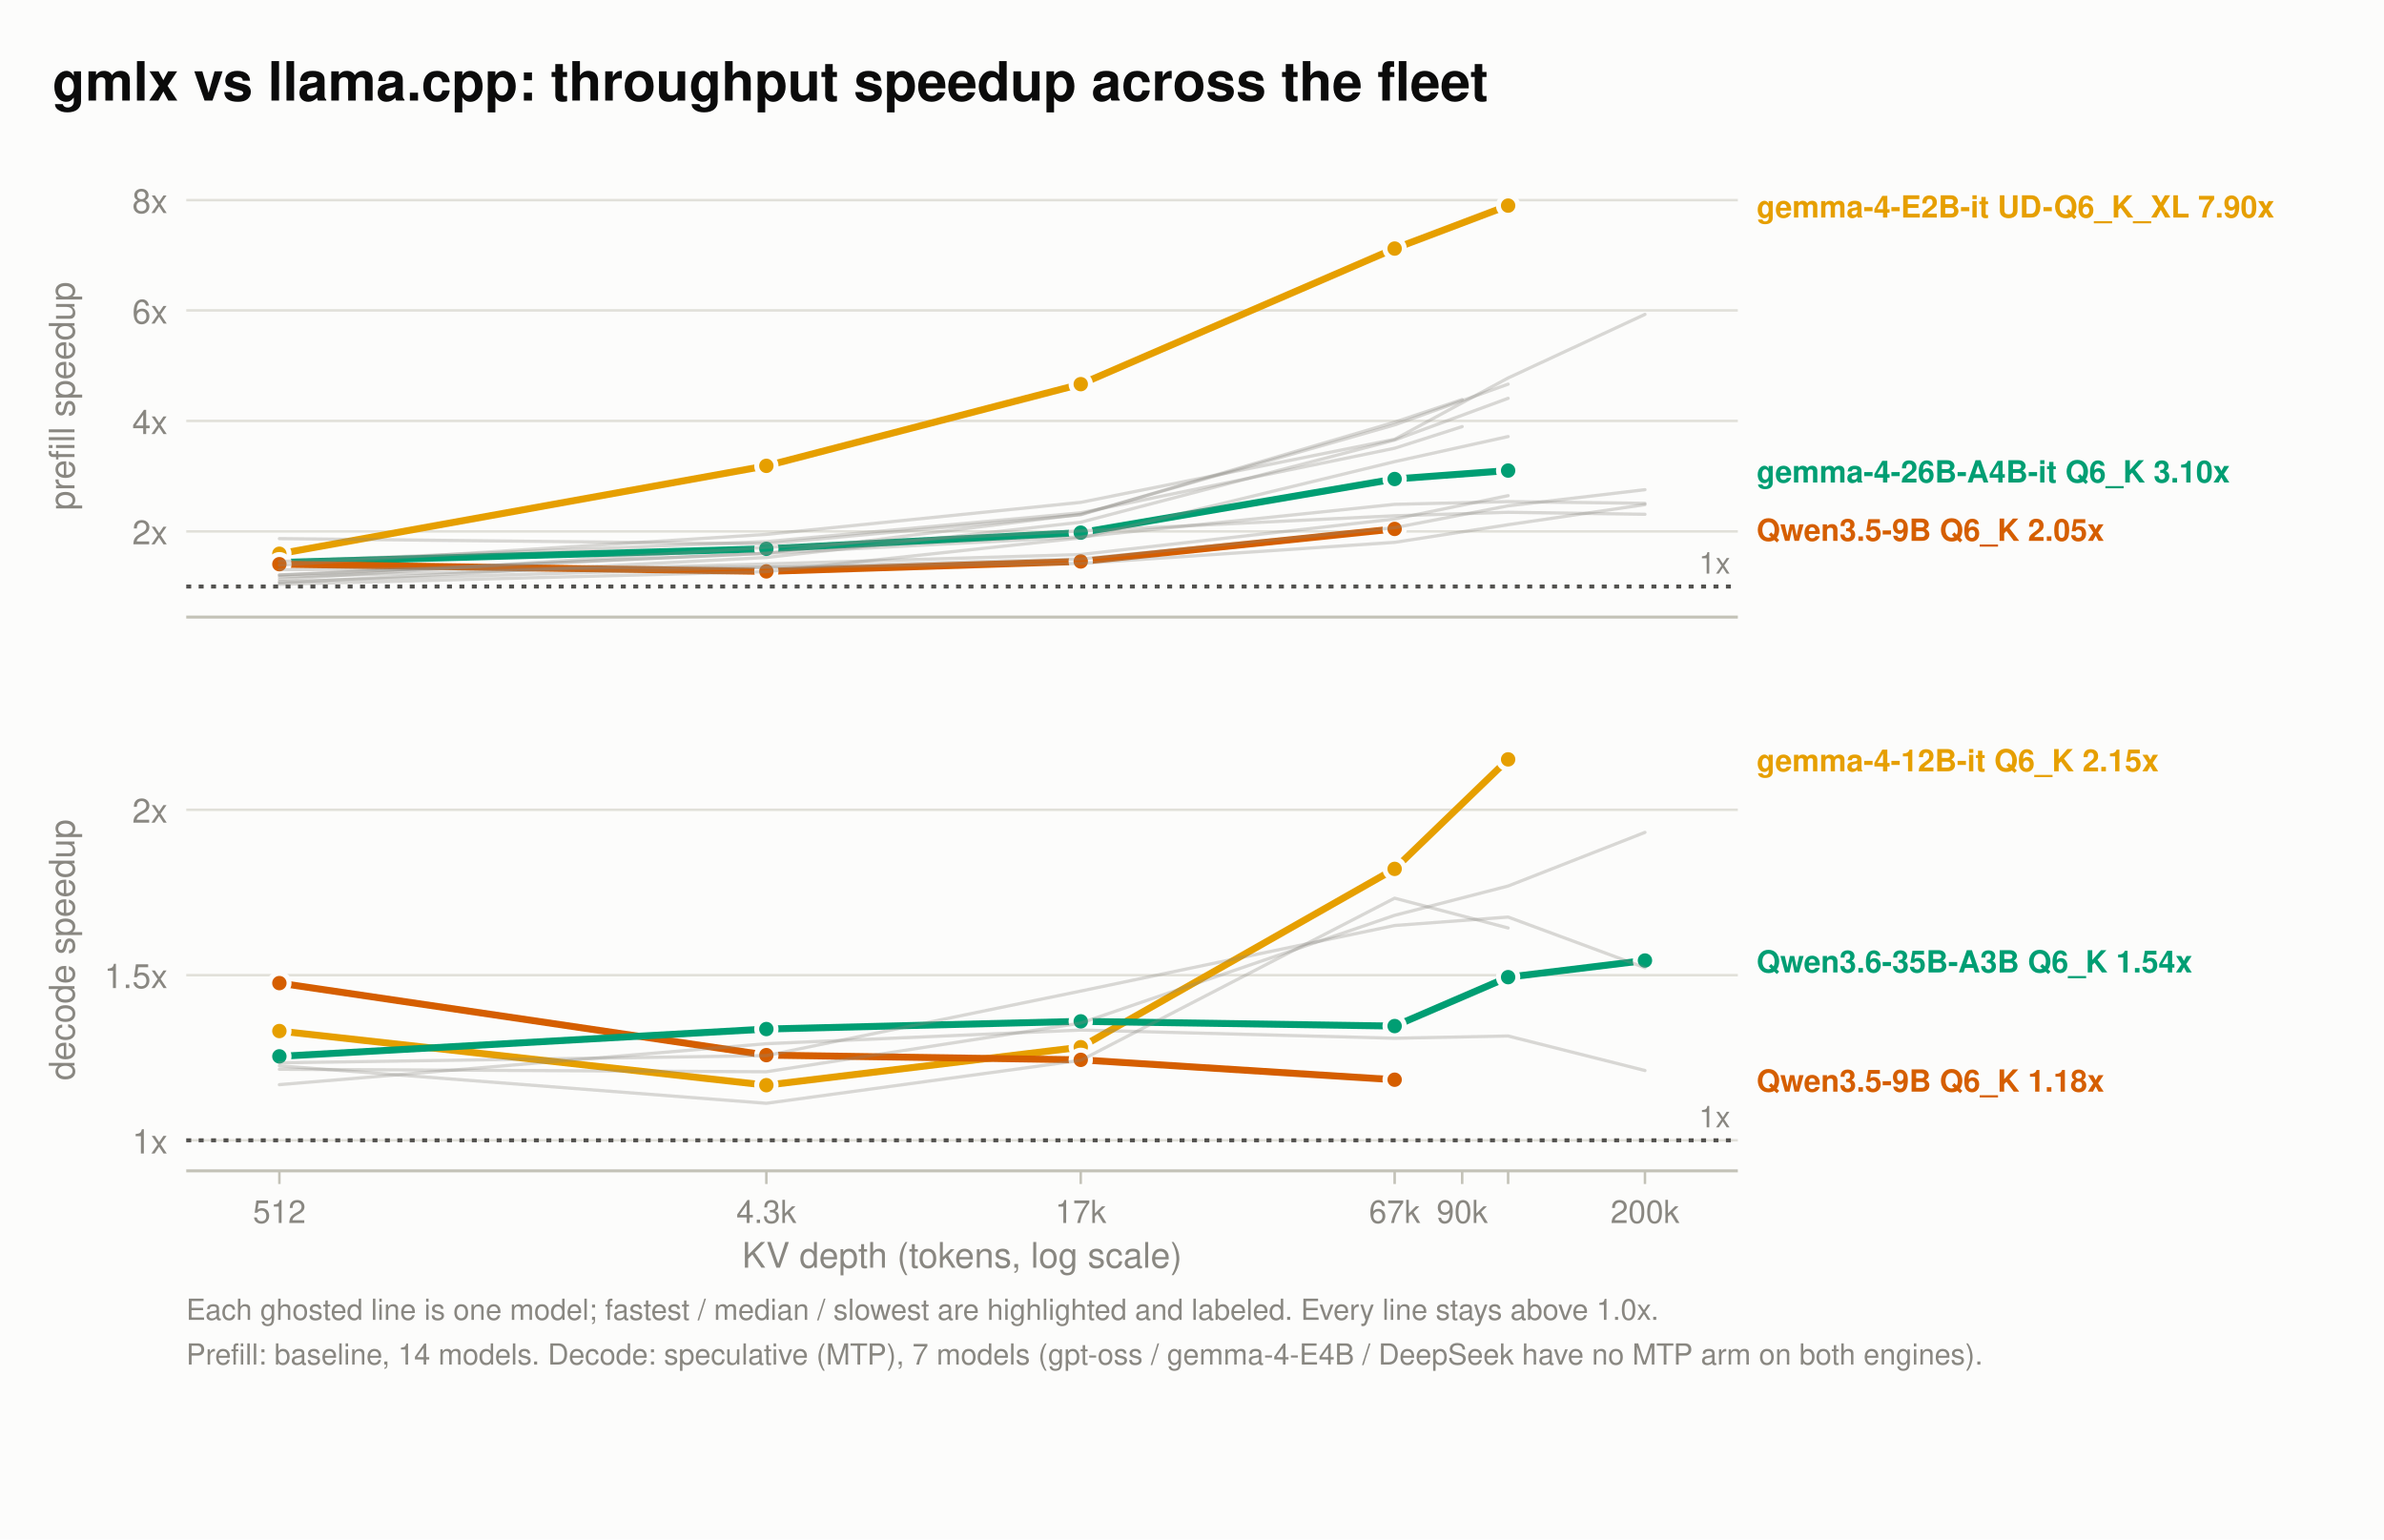
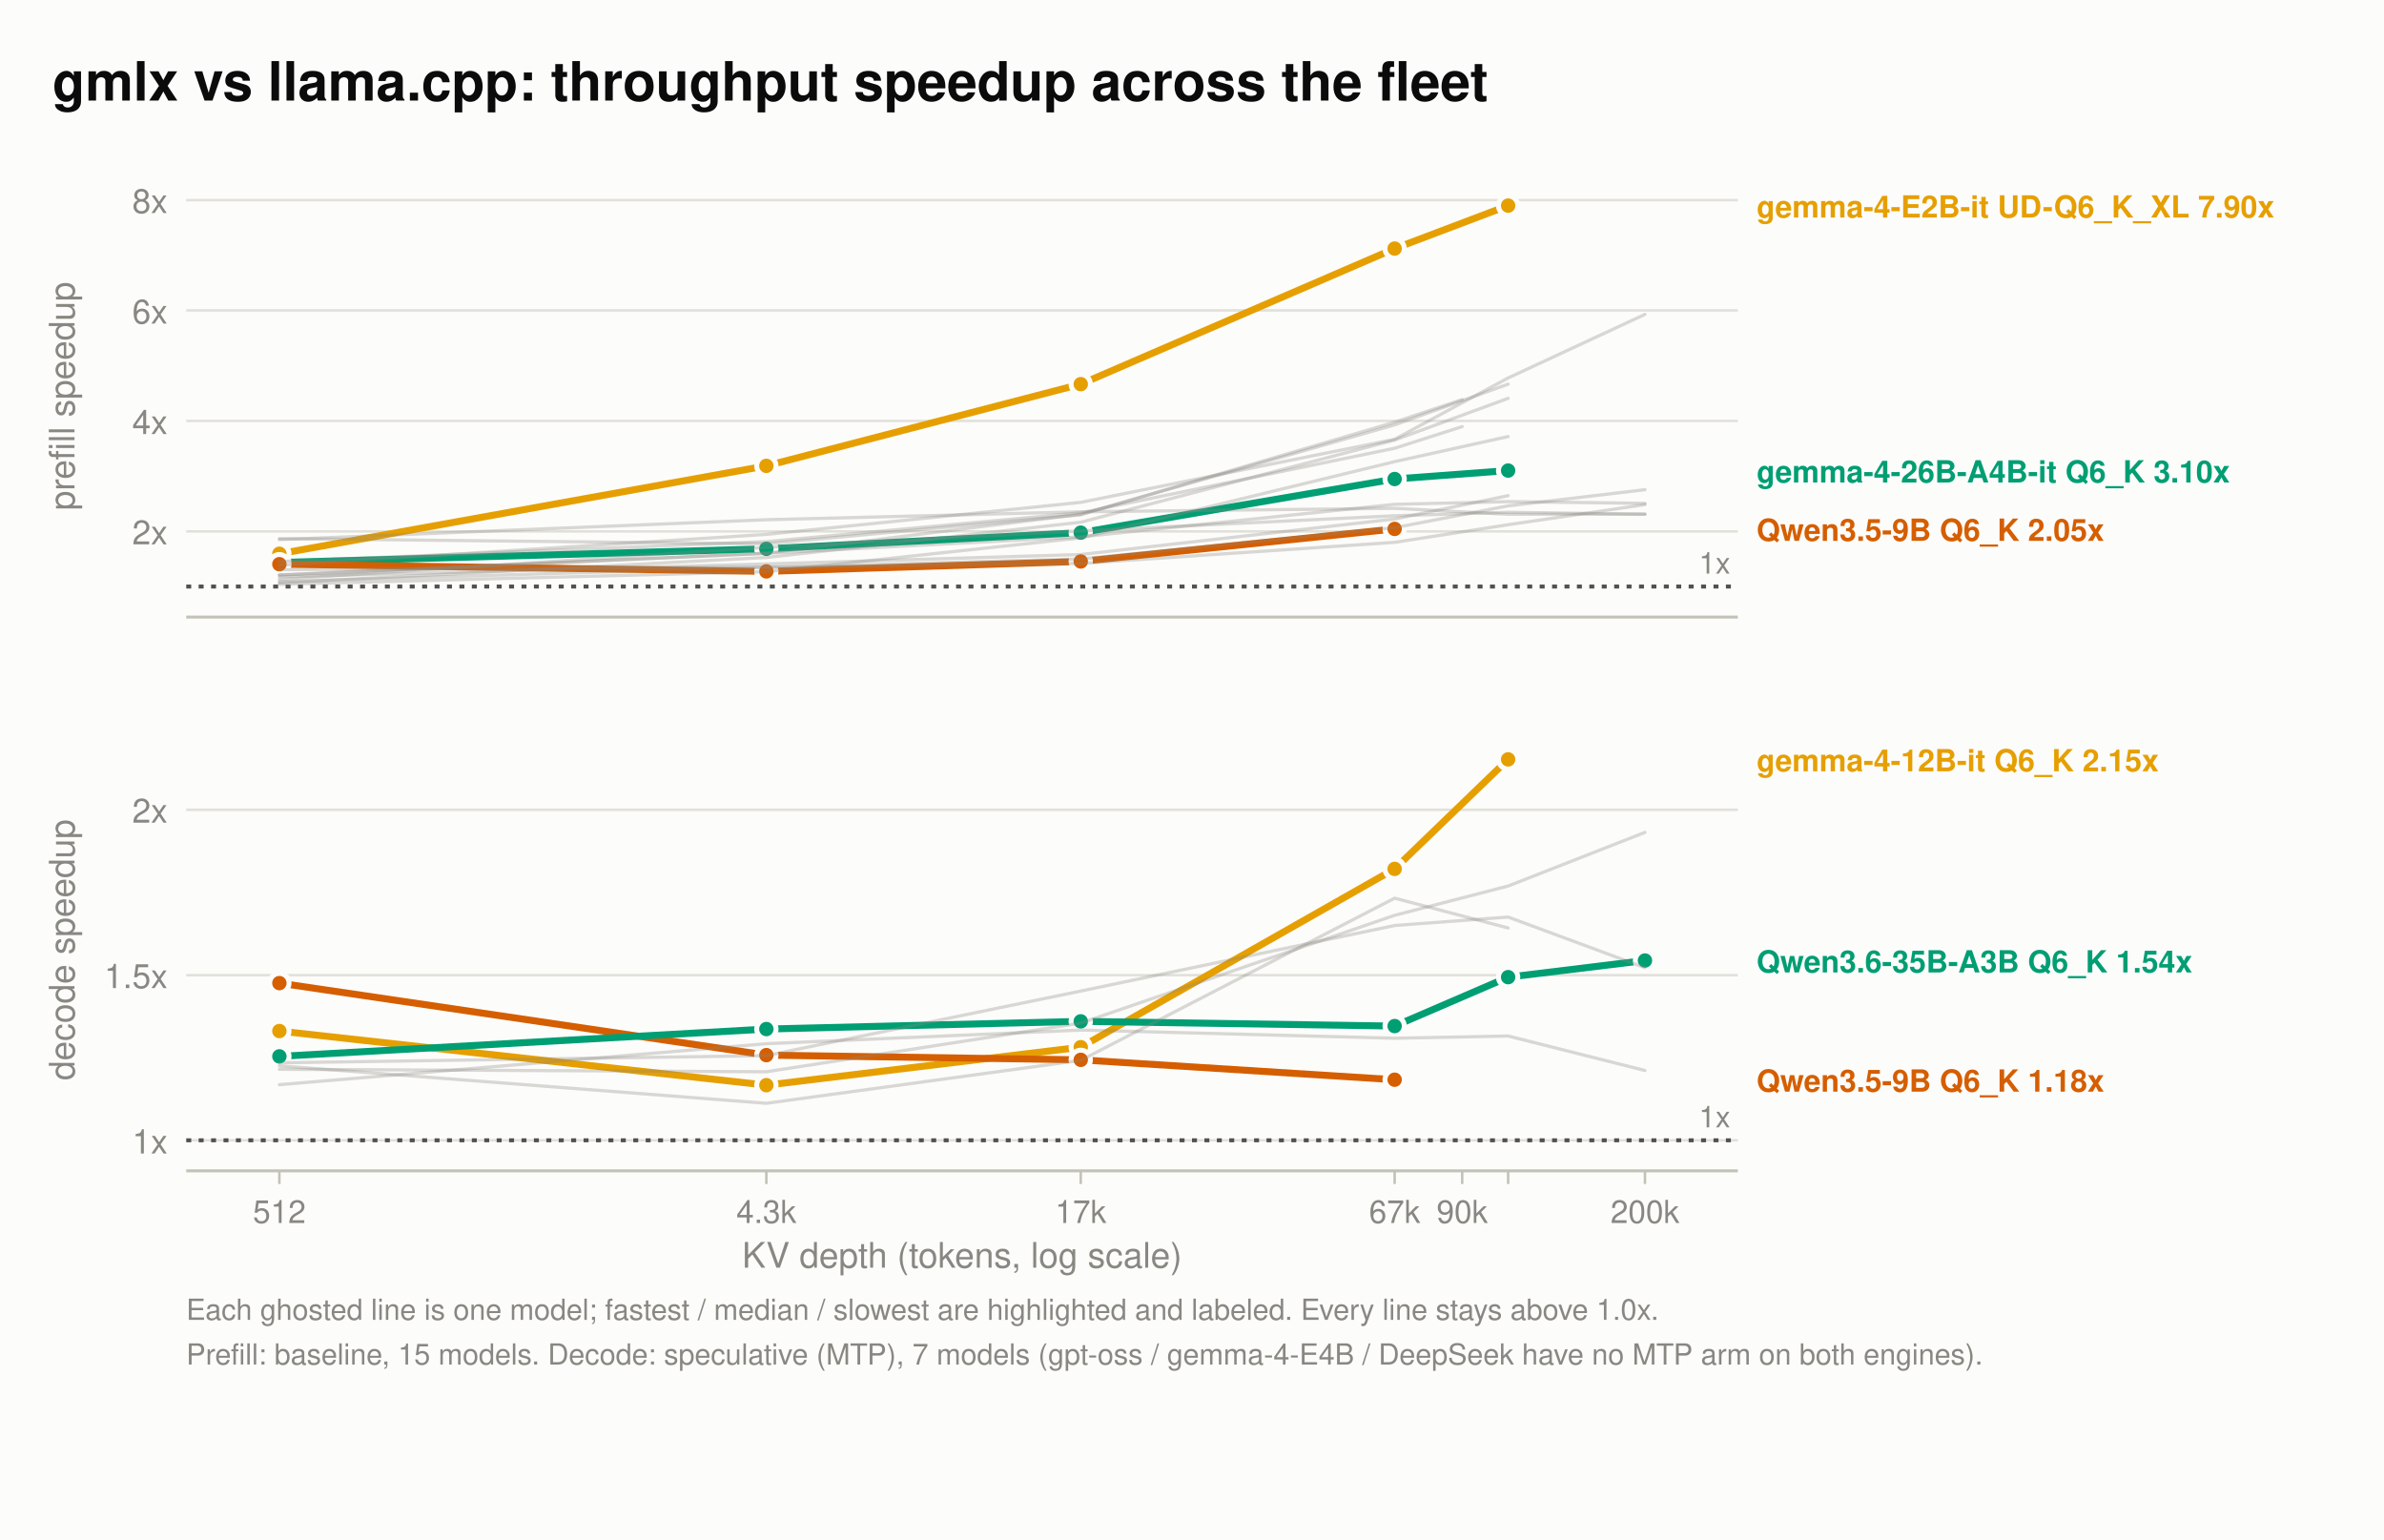
<svg xmlns="http://www.w3.org/2000/svg" width="960" height="620" viewBox="0 0 960 620" font-family="system-ui, -apple-system, 'Segoe UI', Helvetica, Arial, sans-serif">
  <rect x="0" y="0" width="960" height="620" fill="#fcfcfb" />
  <text x="21.0" y="40.5" font-size="21.8" fill="#0b0b0b" font-weight="600">gmlx vs llama.cpp: throughput speedup across the fleet</text>
  <line x1="75.0" y1="214.0" x2="699.8" y2="214.0" stroke="#e1e0d9" stroke-width="1.0" />
  <text x="67.5" y="219.2" font-size="13.5" fill="#898781" text-anchor="end" style="font-variant-numeric: tabular-nums">2x</text>
  <line x1="75.0" y1="169.5" x2="699.8" y2="169.5" stroke="#e1e0d9" stroke-width="1.0" />
  <text x="67.5" y="174.8" font-size="13.5" fill="#898781" text-anchor="end" style="font-variant-numeric: tabular-nums">4x</text>
  <line x1="75.0" y1="125.0" x2="699.8" y2="125.0" stroke="#e1e0d9" stroke-width="1.0" />
  <text x="67.5" y="130.3" font-size="13.5" fill="#898781" text-anchor="end" style="font-variant-numeric: tabular-nums">6x</text>
  <line x1="75.0" y1="80.6" x2="699.8" y2="80.6" stroke="#e1e0d9" stroke-width="1.0" />
  <text x="67.5" y="85.8" font-size="13.5" fill="#898781" text-anchor="end" style="font-variant-numeric: tabular-nums">8x</text>
  <line x1="75.0" y1="248.5" x2="699.8" y2="248.5" stroke="#c3c2b7" stroke-width="1.2" />
  <line x1="75.0" y1="236.2" x2="699.8" y2="236.2" stroke="#52514e" stroke-width="1.6" stroke-dasharray="2,3" />
  <text x="696.8" y="231.0" font-size="12.0" fill="#898781" text-anchor="end">1x</text>
  <line x1="112.5" y1="248.5" x2="112.5" y2="248.5" stroke="#c3c2b7" stroke-width="1.0" />
  <line x1="308.6" y1="248.5" x2="308.6" y2="248.5" stroke="#c3c2b7" stroke-width="1.0" />
  <line x1="435.2" y1="248.5" x2="435.2" y2="248.5" stroke="#c3c2b7" stroke-width="1.0" />
  <line x1="561.6" y1="248.5" x2="561.6" y2="248.5" stroke="#c3c2b7" stroke-width="1.0" />
  <line x1="588.8" y1="248.5" x2="588.8" y2="248.5" stroke="#c3c2b7" stroke-width="1.0" />
  <line x1="607.3" y1="248.5" x2="607.3" y2="248.5" stroke="#c3c2b7" stroke-width="1.0" />
  <line x1="662.4" y1="248.5" x2="662.4" y2="248.5" stroke="#c3c2b7" stroke-width="1.0" />
  <path d="M112.5,226.5 L308.6,221.0 L435.2,214.5 L561.6,192.9 L607.3,189.5" fill="none" stroke="#009e73" stroke-width="2.8" stroke-linejoin="round" stroke-linecap="round" />
  <circle cx="112.5" cy="226.5" r="3.9" fill="#009e73" stroke="#fcfcfb" stroke-width="2.0" />
  <circle cx="308.6" cy="221.0" r="3.9" fill="#009e73" stroke="#fcfcfb" stroke-width="2.0" />
  <circle cx="435.2" cy="214.5" r="3.9" fill="#009e73" stroke="#fcfcfb" stroke-width="2.0" />
  <circle cx="561.6" cy="192.9" r="3.9" fill="#009e73" stroke="#fcfcfb" stroke-width="2.0" />
  <circle cx="607.3" cy="189.5" r="3.9" fill="#009e73" stroke="#fcfcfb" stroke-width="2.0" />
  <path d="M112.5,223.0 L308.6,187.6 L435.2,154.7 L561.6,100.1 L607.3,82.8" fill="none" stroke="#e69f00" stroke-width="2.8" stroke-linejoin="round" stroke-linecap="round" />
  <circle cx="112.5" cy="223.0" r="3.9" fill="#e69f00" stroke="#fcfcfb" stroke-width="2.0" />
  <circle cx="308.6" cy="187.6" r="3.9" fill="#e69f00" stroke="#fcfcfb" stroke-width="2.0" />
  <circle cx="435.2" cy="154.7" r="3.9" fill="#e69f00" stroke="#fcfcfb" stroke-width="2.0" />
  <circle cx="561.6" cy="100.1" r="3.9" fill="#e69f00" stroke="#fcfcfb" stroke-width="2.0" />
  <circle cx="607.3" cy="82.8" r="3.9" fill="#e69f00" stroke="#fcfcfb" stroke-width="2.0" />
  <path d="M112.5,227.2 L308.6,230.1 L435.2,226.1 L561.6,213.0" fill="none" stroke="#d55e00" stroke-width="2.8" stroke-linejoin="round" stroke-linecap="round" />
  <circle cx="112.5" cy="227.2" r="3.9" fill="#d55e00" stroke="#fcfcfb" stroke-width="2.0" />
  <circle cx="308.6" cy="230.1" r="3.9" fill="#d55e00" stroke="#fcfcfb" stroke-width="2.0" />
  <circle cx="435.2" cy="226.1" r="3.9" fill="#d55e00" stroke="#fcfcfb" stroke-width="2.0" />
  <circle cx="561.6" cy="213.0" r="3.9" fill="#d55e00" stroke="#fcfcfb" stroke-width="2.0" />
  <path d="M112.5,231.6 L308.6,222.8 L435.2,207.1 L561.6,171.1 L607.3,154.7" fill="none" stroke="#898781" stroke-width="1.3" opacity="0.32" stroke-linejoin="round" stroke-linecap="round" />
  <path d="M112.5,235.3 L308.6,230.2 L435.2,216.6 L561.6,185.9 L607.3,175.8" fill="none" stroke="#898781" stroke-width="1.3" opacity="0.32" stroke-linejoin="round" stroke-linecap="round" />
+   <path d="M112.5,217.3 L308.6,209.3 L435.2,206.1 L561.6,204.7 L607.3,207.1 L662.4,207.0" fill="none" stroke="#898781" stroke-width="1.3" opacity="0.32" stroke-linejoin="round" stroke-linecap="round" />
  <path d="M112.5,232.3 L308.6,227.1 L435.2,223.3 L561.6,209.0 L607.3,199.6" fill="none" stroke="#898781" stroke-width="1.3" opacity="0.32" stroke-linejoin="round" stroke-linecap="round" />
  <path d="M112.5,229.4 L308.6,228.4 L435.2,225.1 L561.6,212.5 L607.3,203.7 L662.4,197.2" fill="none" stroke="#898781" stroke-width="1.3" opacity="0.32" stroke-linejoin="round" stroke-linecap="round" />
  <path d="M112.5,234.7 L308.6,224.5 L435.2,210.3 L561.6,177.2 L607.3,160.4" fill="none" stroke="#898781" stroke-width="1.3" opacity="0.32" stroke-linejoin="round" stroke-linecap="round" />
  <path d="M112.5,226.1 L308.6,218.1 L435.2,206.5 L561.6,180.5 L588.8,171.8" fill="none" stroke="#898781" stroke-width="1.3" opacity="0.32" stroke-linejoin="round" stroke-linecap="round" />
  <path d="M112.5,216.9 L308.6,219.0 L435.2,207.3 L561.6,170.0 L588.8,160.9" fill="none" stroke="#898781" stroke-width="1.3" opacity="0.32" stroke-linejoin="round" stroke-linecap="round" />
  <path d="M112.5,233.3 L308.6,220.4 L435.2,213.8 L561.6,207.7 L607.3,206.3 L662.4,207.1" fill="none" stroke="#898781" stroke-width="1.3" opacity="0.32" stroke-linejoin="round" stroke-linecap="round" />
  <path d="M112.5,234.2 L308.6,228.4 L435.2,226.9 L561.6,218.4 L607.3,211.3 L662.4,203.2" fill="none" stroke="#898781" stroke-width="1.3" opacity="0.32" stroke-linejoin="round" stroke-linecap="round" />
  <path d="M112.5,231.5 L308.6,222.8 L435.2,216.2 L561.6,203.1 L607.3,202.0 L662.4,202.7" fill="none" stroke="#898781" stroke-width="1.3" opacity="0.32" stroke-linejoin="round" stroke-linecap="round" />
  <path d="M112.5,227.6 L308.6,215.2 L435.2,202.3 L561.6,176.9 L607.3,152.2 L662.4,126.6" fill="none" stroke="#898781" stroke-width="1.3" opacity="0.32" stroke-linejoin="round" stroke-linecap="round" />
  <text x="30.0" y="159.5" font-size="14.2" fill="#898781" text-anchor="middle" transform="rotate(-90.0 30.0 159.5)">prefill speedup</text>
  <text x="707.3" y="87.6" font-size="12.3" fill="#e69f00" font-weight="600">gemma-4-E2B-it UD-Q6_K_XL 7.90x</text>
  <text x="707.3" y="194.3" font-size="12.3" fill="#009e73" font-weight="600">gemma-4-26B-A4B-it Q6_K 3.10x</text>
  <text x="707.3" y="217.8" font-size="12.3" fill="#d55e00" font-weight="600">Qwen3.5-9B Q6_K 2.05x</text>
  <line x1="75.0" y1="459.2" x2="699.8" y2="459.2" stroke="#e1e0d9" stroke-width="1.0" />
  <text x="67.5" y="464.5" font-size="13.5" fill="#898781" text-anchor="end" style="font-variant-numeric: tabular-nums">1x</text>
  <line x1="75.0" y1="392.7" x2="699.8" y2="392.7" stroke="#e1e0d9" stroke-width="1.0" />
  <text x="67.5" y="397.9" font-size="13.5" fill="#898781" text-anchor="end" style="font-variant-numeric: tabular-nums">1.5x</text>
  <line x1="75.0" y1="326.1" x2="699.8" y2="326.1" stroke="#e1e0d9" stroke-width="1.0" />
  <text x="67.5" y="331.3" font-size="13.5" fill="#898781" text-anchor="end" style="font-variant-numeric: tabular-nums">2x</text>
  <line x1="75.0" y1="471.5" x2="699.8" y2="471.5" stroke="#c3c2b7" stroke-width="1.2" />
  <line x1="75.0" y1="459.2" x2="699.8" y2="459.2" stroke="#52514e" stroke-width="1.6" stroke-dasharray="2,3" />
  <text x="696.8" y="454.0" font-size="12.0" fill="#898781" text-anchor="end">1x</text>
  <line x1="112.5" y1="471.5" x2="112.5" y2="476.8" stroke="#c3c2b7" stroke-width="1.0" />
  <text x="112.5" y="492.5" font-size="12.8" fill="#898781" text-anchor="middle" style="font-variant-numeric: tabular-nums">512</text>
  <line x1="308.6" y1="471.5" x2="308.6" y2="476.8" stroke="#c3c2b7" stroke-width="1.0" />
  <text x="308.6" y="492.5" font-size="12.8" fill="#898781" text-anchor="middle" style="font-variant-numeric: tabular-nums">4.3k</text>
  <line x1="435.2" y1="471.5" x2="435.2" y2="476.8" stroke="#c3c2b7" stroke-width="1.0" />
  <text x="435.2" y="492.5" font-size="12.8" fill="#898781" text-anchor="middle" style="font-variant-numeric: tabular-nums">17k</text>
  <line x1="561.6" y1="471.5" x2="561.6" y2="476.8" stroke="#c3c2b7" stroke-width="1.0" />
  <text x="561.6" y="492.5" font-size="12.8" fill="#898781" text-anchor="middle" style="font-variant-numeric: tabular-nums">67k</text>
  <line x1="588.8" y1="471.5" x2="588.8" y2="476.8" stroke="#c3c2b7" stroke-width="1.0" />
  <text x="588.8" y="492.5" font-size="12.8" fill="#898781" text-anchor="middle" style="font-variant-numeric: tabular-nums">90k</text>
  <line x1="607.3" y1="471.5" x2="607.3" y2="476.8" stroke="#c3c2b7" stroke-width="1.0" />
  <line x1="662.4" y1="471.5" x2="662.4" y2="476.8" stroke="#c3c2b7" stroke-width="1.0" />
  <text x="662.4" y="492.5" font-size="12.8" fill="#898781" text-anchor="middle" style="font-variant-numeric: tabular-nums">200k</text>
  <path d="M112.5,415.2 L308.6,437.0 L435.2,421.7 L561.6,349.9 L607.3,305.8" fill="none" stroke="#e69f00" stroke-width="2.8" stroke-linejoin="round" stroke-linecap="round" />
  <circle cx="112.5" cy="415.2" r="3.9" fill="#e69f00" stroke="#fcfcfb" stroke-width="2.0" />
  <circle cx="308.6" cy="437.0" r="3.9" fill="#e69f00" stroke="#fcfcfb" stroke-width="2.0" />
  <circle cx="435.2" cy="421.7" r="3.9" fill="#e69f00" stroke="#fcfcfb" stroke-width="2.0" />
  <circle cx="561.6" cy="349.9" r="3.9" fill="#e69f00" stroke="#fcfcfb" stroke-width="2.0" />
  <circle cx="607.3" cy="305.8" r="3.9" fill="#e69f00" stroke="#fcfcfb" stroke-width="2.0" />
  <path d="M112.5,395.9 L308.6,424.9 L435.2,426.8 L561.6,434.8" fill="none" stroke="#d55e00" stroke-width="2.8" stroke-linejoin="round" stroke-linecap="round" />
  <circle cx="112.5" cy="395.9" r="3.9" fill="#d55e00" stroke="#fcfcfb" stroke-width="2.0" />
  <circle cx="308.6" cy="424.9" r="3.9" fill="#d55e00" stroke="#fcfcfb" stroke-width="2.0" />
  <circle cx="435.2" cy="426.8" r="3.9" fill="#d55e00" stroke="#fcfcfb" stroke-width="2.0" />
  <circle cx="561.6" cy="434.8" r="3.9" fill="#d55e00" stroke="#fcfcfb" stroke-width="2.0" />
  <path d="M112.5,425.4 L308.6,414.4 L435.2,411.3 L561.6,413.2 L607.3,393.5 L662.4,386.8" fill="none" stroke="#009e73" stroke-width="2.8" stroke-linejoin="round" stroke-linecap="round" />
  <circle cx="112.5" cy="425.4" r="3.9" fill="#009e73" stroke="#fcfcfb" stroke-width="2.0" />
  <circle cx="308.6" cy="414.4" r="3.9" fill="#009e73" stroke="#fcfcfb" stroke-width="2.0" />
  <circle cx="435.2" cy="411.3" r="3.9" fill="#009e73" stroke="#fcfcfb" stroke-width="2.0" />
  <circle cx="561.6" cy="413.2" r="3.9" fill="#009e73" stroke="#fcfcfb" stroke-width="2.0" />
  <circle cx="607.3" cy="393.5" r="3.9" fill="#009e73" stroke="#fcfcfb" stroke-width="2.0" />
  <circle cx="662.4" cy="386.8" r="3.9" fill="#009e73" stroke="#fcfcfb" stroke-width="2.0" />
  <path d="M112.5,429.2 L308.6,444.3 L435.2,427.0 L561.6,361.7 L607.3,373.7" fill="none" stroke="#898781" stroke-width="1.3" opacity="0.32" stroke-linejoin="round" stroke-linecap="round" />
  <path d="M112.5,430.6 L308.6,431.6 L435.2,412.0 L561.6,368.6 L607.3,356.8 L662.4,335.2" fill="none" stroke="#898781" stroke-width="1.3" opacity="0.32" stroke-linejoin="round" stroke-linecap="round" />
  <path d="M112.5,428.0 L308.6,425.1 L435.2,399.1 L561.6,372.7 L607.3,369.3 L662.4,389.7" fill="none" stroke="#898781" stroke-width="1.3" opacity="0.32" stroke-linejoin="round" stroke-linecap="round" />
  <path d="M112.5,436.8 L308.6,420.3 L435.2,414.8 L561.6,418.1 L607.3,417.2 L662.4,431.1" fill="none" stroke="#898781" stroke-width="1.3" opacity="0.32" stroke-linejoin="round" stroke-linecap="round" />
  <text x="30.0" y="382.5" font-size="14.2" fill="#898781" text-anchor="middle" transform="rotate(-90.0 30.0 382.5)">decode speedup</text>
  <text x="707.3" y="310.6" font-size="12.3" fill="#e69f00" font-weight="600">gemma-4-12B-it Q6_K 2.15x</text>
  <text x="707.3" y="391.6" font-size="12.3" fill="#009e73" font-weight="600">Qwen3.6-35B-A3B Q6_K 1.54x</text>
  <text x="707.3" y="439.6" font-size="12.3" fill="#d55e00" font-weight="600">Qwen3.5-9B Q6_K 1.18x</text>
  <text x="387.4" y="510.5" font-size="14.2" fill="#898781" text-anchor="middle">KV depth (tokens, log scale)</text>
  <text x="75.0" y="531.5" font-size="11.7" fill="#898781">Each ghosted line is one model; fastest / median / slowest are highlighted and labeled. Every line stays above 1.0x.</text>
-   <text x="75.0" y="549.5" font-size="11.7" fill="#898781">Prefill: baseline, 14 models. Decode: speculative (MTP), 7 models (gpt-oss / gemma-4-E4B / DeepSeek have no MTP arm on both engines).</text>
+   <text x="75.0" y="549.5" font-size="11.7" fill="#898781">Prefill: baseline, 15 models. Decode: speculative (MTP), 7 models (gpt-oss / gemma-4-E4B / DeepSeek have no MTP arm on both engines).</text>
</svg>
